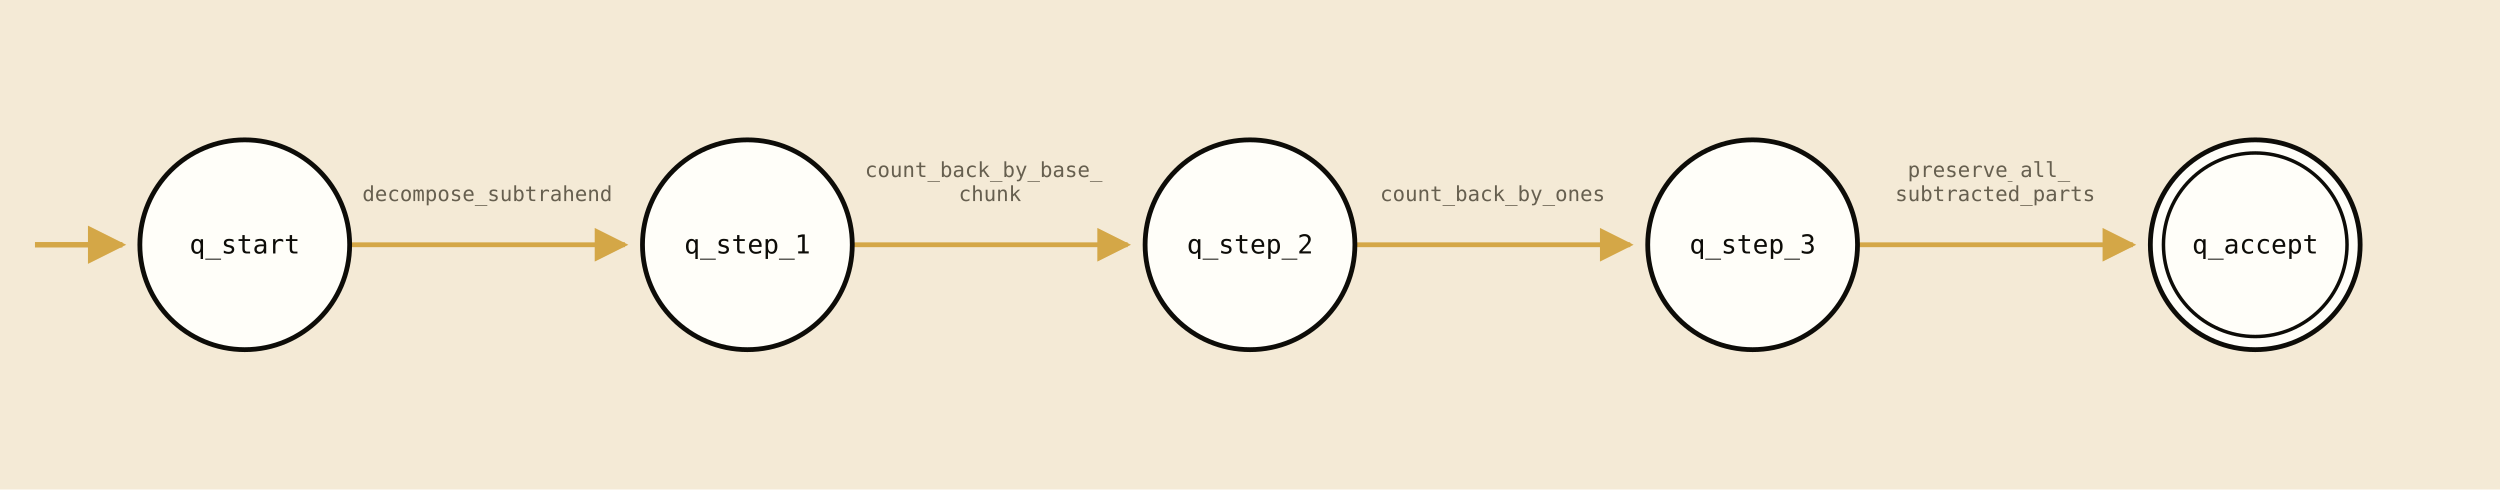
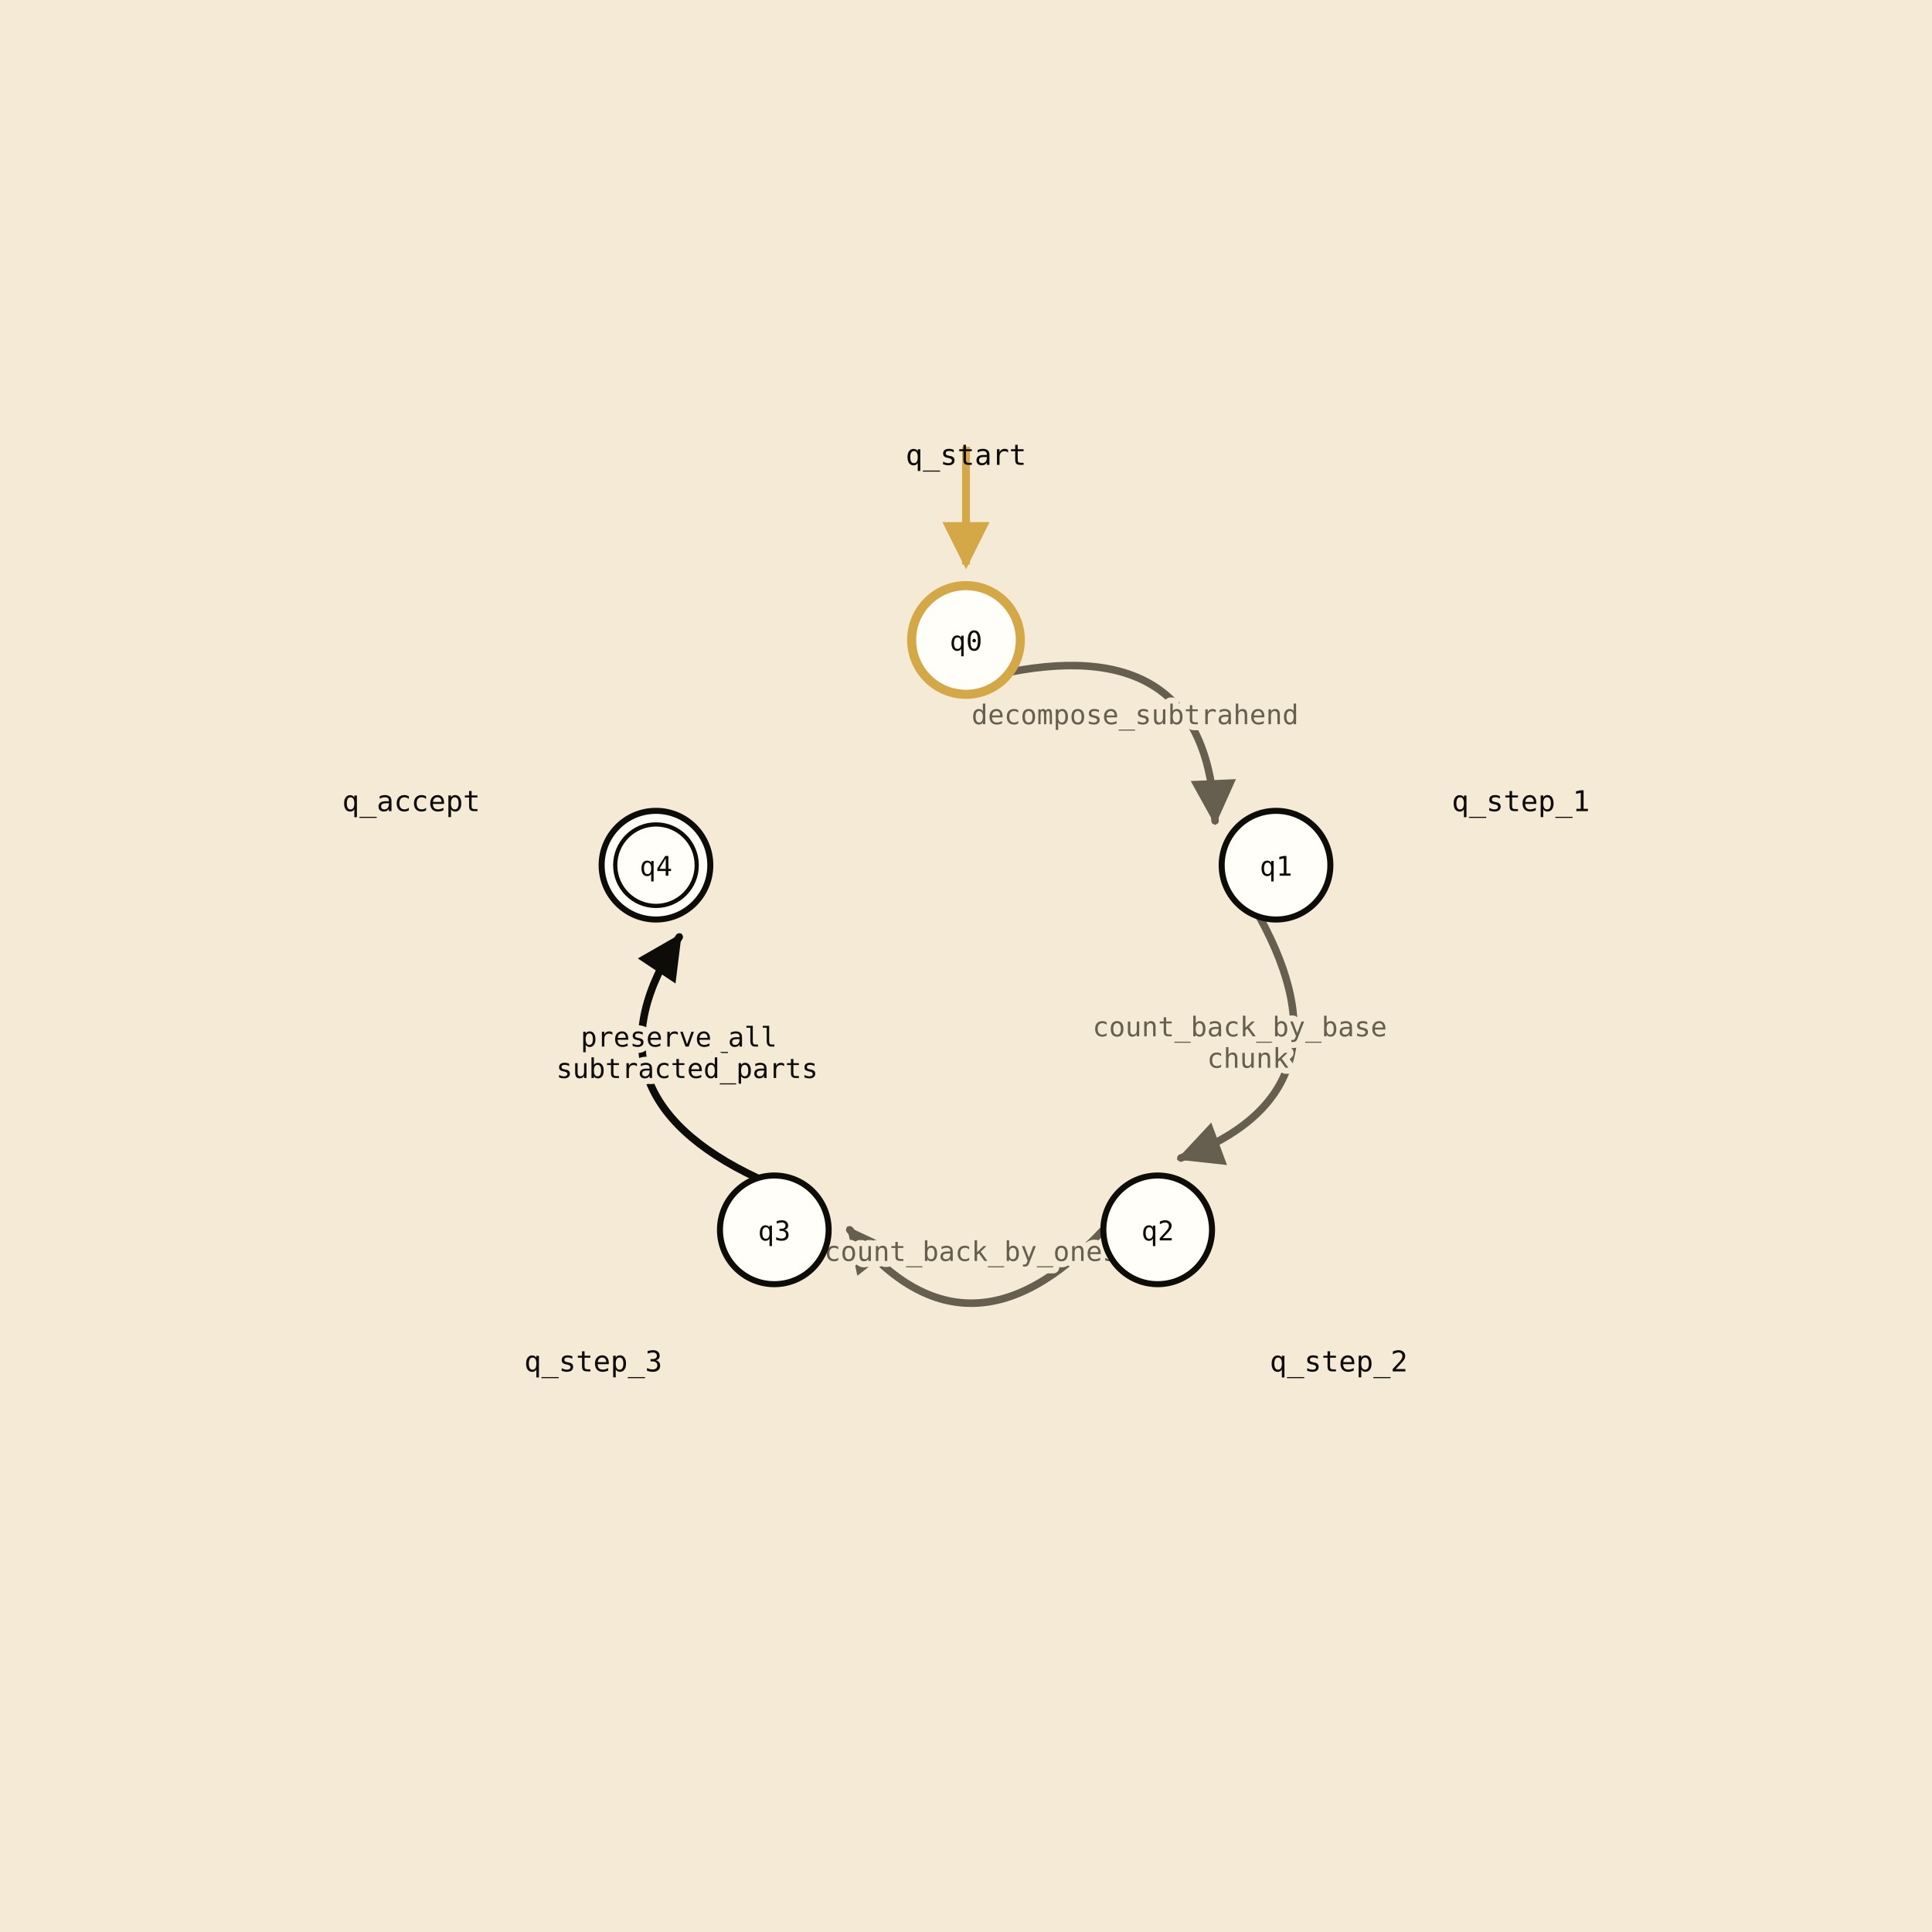
- <svg xmlns="http://www.w3.org/2000/svg" width="1144" height="224" viewBox="0 0 1144 224" role="img" aria-labelledby="title desc">
+ <svg xmlns="http://www.w3.org/2000/svg" width="640" height="640" viewBox="0 0 640 640" role="img" aria-labelledby="title desc">
  <defs>
-     <marker id="arrow-static" viewBox="0 0 10 10" refX="9" refY="5" markerWidth="7" markerHeight="7" orient="auto-start-reverse">
+     <marker id="arrow-conserving" viewBox="0 0 10 10" refX="9" refY="5" markerWidth="6" markerHeight="6" orient="auto-start-reverse">
      <path d="M 0 0 L 10 5 L 0 10 z" fill="#0d0c08" />
    </marker>
-     <marker id="arrow-observed" viewBox="0 0 10 10" refX="9" refY="5" markerWidth="7" markerHeight="7" orient="auto-start-reverse">
-       <path d="M 0 0 L 10 5 L 0 10 z" fill="#d4a747" />
+     <marker id="arrow-deforming" viewBox="0 0 10 10" refX="9" refY="5" markerWidth="6" markerHeight="6" orient="auto-start-reverse">
+       <path d="M 0 0 L 10 5 L 0 10 z" fill="#b95238" />
    </marker>
-     <marker id="arrow-combined" viewBox="0 0 10 10" refX="9" refY="5" markerWidth="7" markerHeight="7" orient="auto-start-reverse">
+     <marker id="arrow-neutral" viewBox="0 0 10 10" refX="9" refY="5" markerWidth="6" markerHeight="6" orient="auto-start-reverse">
+       <path d="M 0 0 L 10 5 L 0 10 z" fill="#665f4f" />
+     </marker>
+     <marker id="arrow-start" viewBox="0 0 10 10" refX="9" refY="5" markerWidth="6" markerHeight="6" orient="auto-start-reverse">
      <path d="M 0 0 L 10 5 L 0 10 z" fill="#d4a747" />
    </marker>
  </defs>
  <rect width="100%" height="100%" fill="#f4ead6" />
-   <path class="edge-static-observed" d="M 160.0 112.0 L 286.0 112.0" fill="none" stroke="#d4a747" stroke-width="2.2" marker-end="url(#arrow-combined)" />
-   <text text-anchor="middle" font-family="ui-monospace, Menlo, Consolas, monospace" font-size="9.5" fill="#665f4f" stroke="#f4ead6" stroke-width="5" stroke-linejoin="round" paint-order="stroke fill">
-     <tspan x="223.0" y="92.0">decompose_subtrahend</tspan>
+   <path class="edge-neutral" d="M 334.6 222.6 Q 399.9 210.0 402.5 271.9" fill="none" stroke="#665f4f" stroke-width="2.5" stroke-linecap="round" marker-end="url(#arrow-neutral)" />
+   <text text-anchor="middle" font-family="ui-monospace, Menlo, Consolas, monospace" font-size="9.0" fill="#665f4f" stroke="#f4ead6" stroke-width="4" stroke-linejoin="round" paint-order="stroke fill">
+     <tspan x="376.0" y="239.9">decompose_subtrahend</tspan>
  </text>
-   <path class="edge-static-observed" d="M 390.0 112.0 L 516.0 112.0" fill="none" stroke="#d4a747" stroke-width="2.2" marker-end="url(#arrow-combined)" />
-   <text text-anchor="middle" font-family="ui-monospace, Menlo, Consolas, monospace" font-size="9.5" fill="#665f4f" stroke="#f4ead6" stroke-width="5" stroke-linejoin="round" paint-order="stroke fill">
-     <tspan x="453.0" y="81.0">count_back_by_base_</tspan>
-     <tspan x="453.0" y="92.0">chunk</tspan>
+   <path class="edge-neutral" d="M 417.2 303.7 Q 449.3 362.0 391.2 383.6" fill="none" stroke="#665f4f" stroke-width="2.5" stroke-linecap="round" marker-end="url(#arrow-neutral)" />
+   <text text-anchor="middle" font-family="ui-monospace, Menlo, Consolas, monospace" font-size="9.0" fill="#665f4f" stroke="#f4ead6" stroke-width="4" stroke-linejoin="round" paint-order="stroke fill">
+     <tspan x="413.4" y="343.3">count_back_by_base</tspan>
+     <tspan x="413.4" y="353.7">chunk</tspan>
  </text>
-   <path class="edge-static-observed" d="M 620.0 112.0 L 746.0 112.0" fill="none" stroke="#d4a747" stroke-width="2.2" marker-end="url(#arrow-combined)" />
-   <text text-anchor="middle" font-family="ui-monospace, Menlo, Consolas, monospace" font-size="9.5" fill="#665f4f" stroke="#f4ead6" stroke-width="5" stroke-linejoin="round" paint-order="stroke fill">
-     <tspan x="683.0" y="92.0">count_back_by_ones</tspan>
+   <path class="edge-neutral" d="M 365.5 407.4 Q 320.0 456.0 281.5 407.4" fill="none" stroke="#665f4f" stroke-width="2.5" stroke-linecap="round" marker-end="url(#arrow-neutral)" />
+   <text text-anchor="middle" font-family="ui-monospace, Menlo, Consolas, monospace" font-size="9.0" fill="#665f4f" stroke="#f4ead6" stroke-width="4" stroke-linejoin="round" paint-order="stroke fill">
+     <tspan x="321.8" y="417.7">count_back_by_ones</tspan>
  </text>
-   <path class="edge-static-observed" d="M 850.0 112.0 L 976.0 112.0" fill="none" stroke="#d4a747" stroke-width="2.2" marker-end="url(#arrow-combined)" />
-   <text text-anchor="middle" font-family="ui-monospace, Menlo, Consolas, monospace" font-size="9.5" fill="#665f4f" stroke="#f4ead6" stroke-width="5" stroke-linejoin="round" paint-order="stroke fill">
-     <tspan x="913.0" y="81.0">preserve_all_</tspan>
-     <tspan x="913.0" y="92.0">subtracted_parts</tspan>
+   <path class="edge-conserving" d="M 251.0 390.3 Q 190.7 362.0 225.0 310.4" fill="none" stroke="#0d0c08" stroke-width="2.5" stroke-linecap="round" marker-end="url(#arrow-conserving)" />
+   <text text-anchor="middle" font-family="ui-monospace, Menlo, Consolas, monospace" font-size="9.0" fill="#0d0c08" stroke="#f4ead6" stroke-width="4" stroke-linejoin="round" paint-order="stroke fill">
+     <tspan x="227.6" y="346.7">preserve_all</tspan>
+     <tspan x="227.6" y="357.1">subtracted_parts</tspan>
  </text>
-   <path d="M 16.0 112.0 L 56.0 112.0" fill="none" stroke="#d4a747" stroke-width="2.5" marker-end="url(#arrow-observed)" />
-   <circle cx="112.0" cy="112.0" r="48.0" fill="#fffef9" stroke="#0d0c08" stroke-width="2.2" />
-   <text x="112.0" y="116.0" text-anchor="middle" font-family="ui-monospace, Menlo, Consolas, monospace" font-size="12.0" fill="#0d0c08">q_start</text>
-   <circle cx="342.0" cy="112.0" r="48.0" fill="#fffef9" stroke="#0d0c08" stroke-width="2.2" />
-   <text x="342.0" y="116.0" text-anchor="middle" font-family="ui-monospace, Menlo, Consolas, monospace" font-size="12.0" fill="#0d0c08">q_step_1</text>
-   <circle cx="572.0" cy="112.0" r="48.0" fill="#fffef9" stroke="#0d0c08" stroke-width="2.2" />
-   <text x="572.0" y="116.0" text-anchor="middle" font-family="ui-monospace, Menlo, Consolas, monospace" font-size="12.0" fill="#0d0c08">q_step_2</text>
-   <circle cx="802.0" cy="112.0" r="48.0" fill="#fffef9" stroke="#0d0c08" stroke-width="2.2" />
-   <text x="802.0" y="116.0" text-anchor="middle" font-family="ui-monospace, Menlo, Consolas, monospace" font-size="12.0" fill="#0d0c08">q_step_3</text>
-   <circle cx="1032.0" cy="112.0" r="48.0" fill="#fffef9" stroke="#0d0c08" stroke-width="2.2" />
-   <circle cx="1032.0" cy="112.0" r="42.0" fill="none" stroke="#0d0c08" stroke-width="1.6" />
-   <text x="1032.0" y="116.0" text-anchor="middle" font-family="ui-monospace, Menlo, Consolas, monospace" font-size="12.0" fill="#0d0c08">q_accept</text>
+   <path d="M 320.0 148.0 L 320.0 187.0" fill="none" stroke="#d4a747" stroke-width="2.6" marker-end="url(#arrow-start)" />
+   <circle cx="320.0" cy="212.0" r="18.0" fill="#fffef9" stroke="#d4a747" stroke-width="3" />
+   <text text-anchor="middle" font-family="ui-monospace, Menlo, Consolas, monospace" font-size="9.5" fill="#0d0c08">
+     <tspan x="320.0" y="154.0">q_start</tspan>
+   </text>
+   <text x="320.0" y="215.5" text-anchor="middle" font-family="ui-monospace, Menlo, Consolas, monospace" font-size="9" fill="#0d0c08">q0</text>
+   <circle cx="422.7" cy="286.6" r="18.0" fill="#fffef9" stroke="#0d0c08" stroke-width="2" />
+   <text text-anchor="start" font-family="ui-monospace, Menlo, Consolas, monospace" font-size="9.5" fill="#0d0c08">
+     <tspan x="480.9" y="268.7">q_step_1</tspan>
+   </text>
+   <text x="422.7" y="290.1" text-anchor="middle" font-family="ui-monospace, Menlo, Consolas, monospace" font-size="9" fill="#0d0c08">q1</text>
+   <circle cx="383.5" cy="407.4" r="18.0" fill="#fffef9" stroke="#0d0c08" stroke-width="2" />
+   <text text-anchor="start" font-family="ui-monospace, Menlo, Consolas, monospace" font-size="9.5" fill="#0d0c08">
+     <tspan x="420.6" y="454.3">q_step_2</tspan>
+   </text>
+   <text x="383.5" y="410.9" text-anchor="middle" font-family="ui-monospace, Menlo, Consolas, monospace" font-size="9" fill="#0d0c08">q2</text>
+   <circle cx="256.5" cy="407.4" r="18.0" fill="#fffef9" stroke="#0d0c08" stroke-width="2" />
+   <text text-anchor="end" font-family="ui-monospace, Menlo, Consolas, monospace" font-size="9.5" fill="#0d0c08">
+     <tspan x="219.4" y="454.3">q_step_3</tspan>
+   </text>
+   <text x="256.5" y="410.9" text-anchor="middle" font-family="ui-monospace, Menlo, Consolas, monospace" font-size="9" fill="#0d0c08">q3</text>
+   <circle cx="217.3" cy="286.6" r="18.0" fill="#fffef9" stroke="#0d0c08" stroke-width="2" />
+   <circle cx="217.3" cy="286.6" r="13.5" fill="none" stroke="#0d0c08" stroke-width="1.4" />
+   <text text-anchor="end" font-family="ui-monospace, Menlo, Consolas, monospace" font-size="9.5" fill="#0d0c08">
+     <tspan x="159.1" y="268.7">q_accept</tspan>
+   </text>
+   <text x="217.3" y="290.1" text-anchor="middle" font-family="ui-monospace, Menlo, Consolas, monospace" font-size="9" fill="#0d0c08">q4</text>
</svg>
